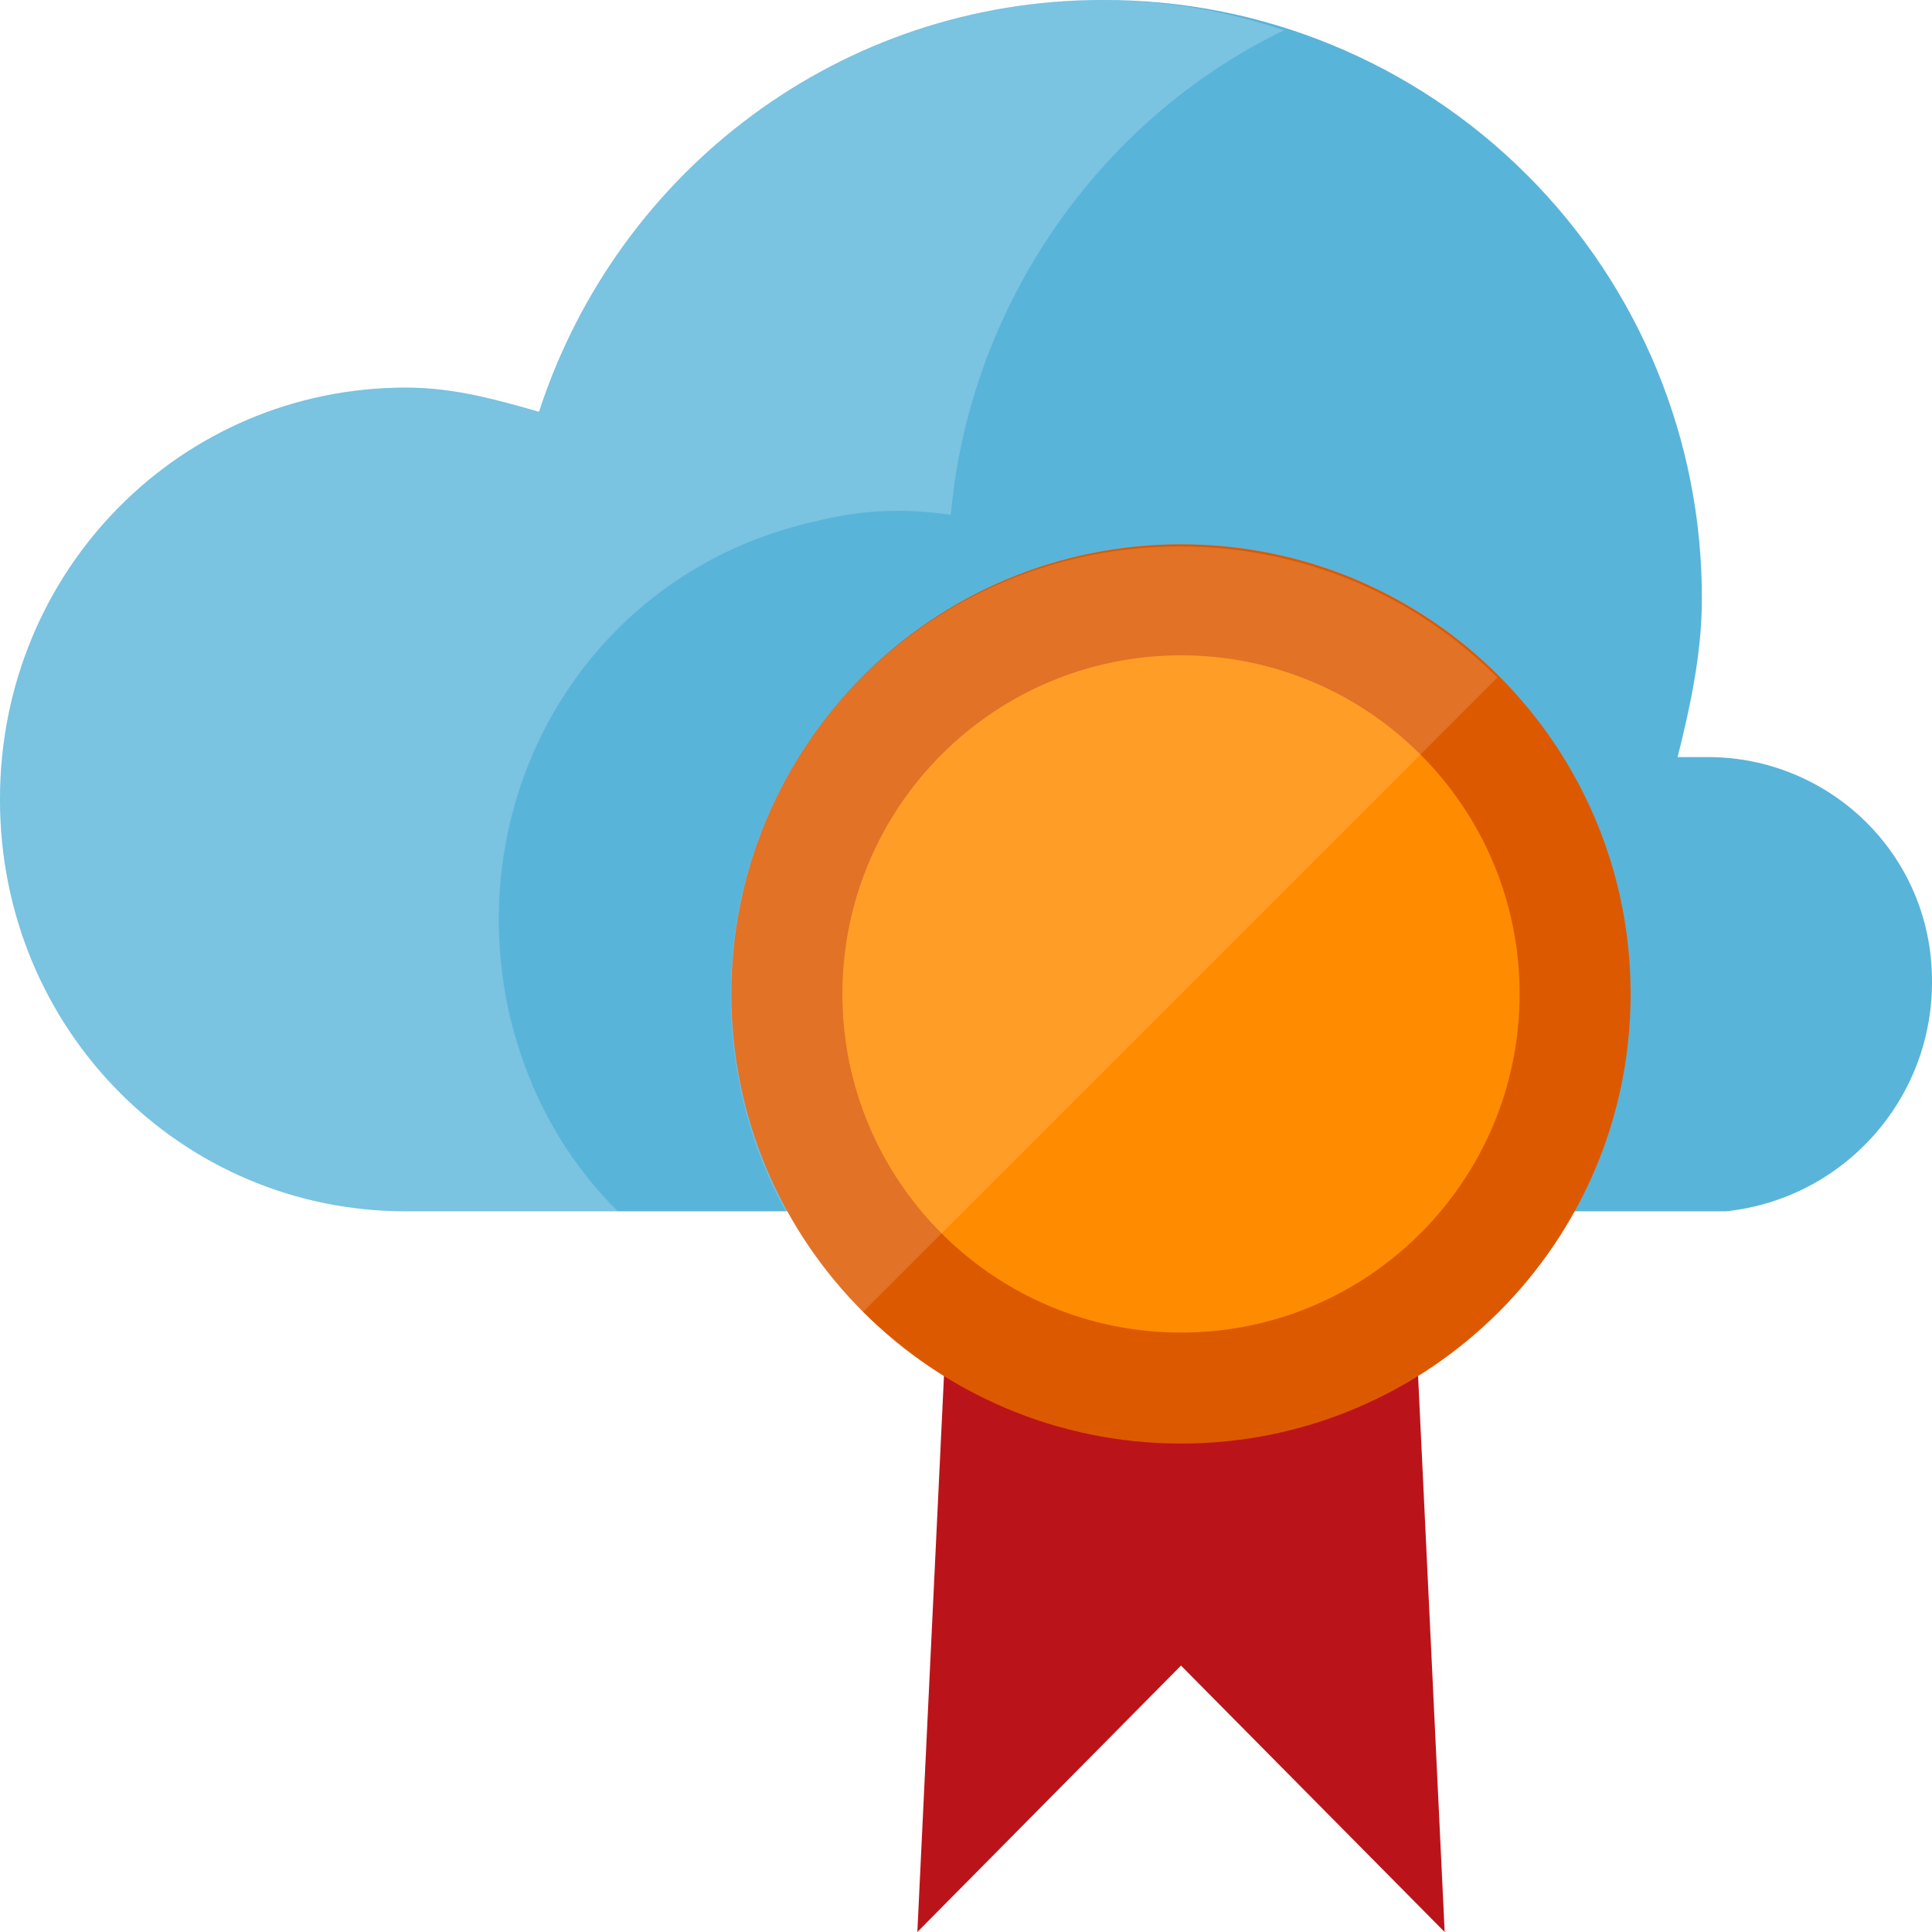
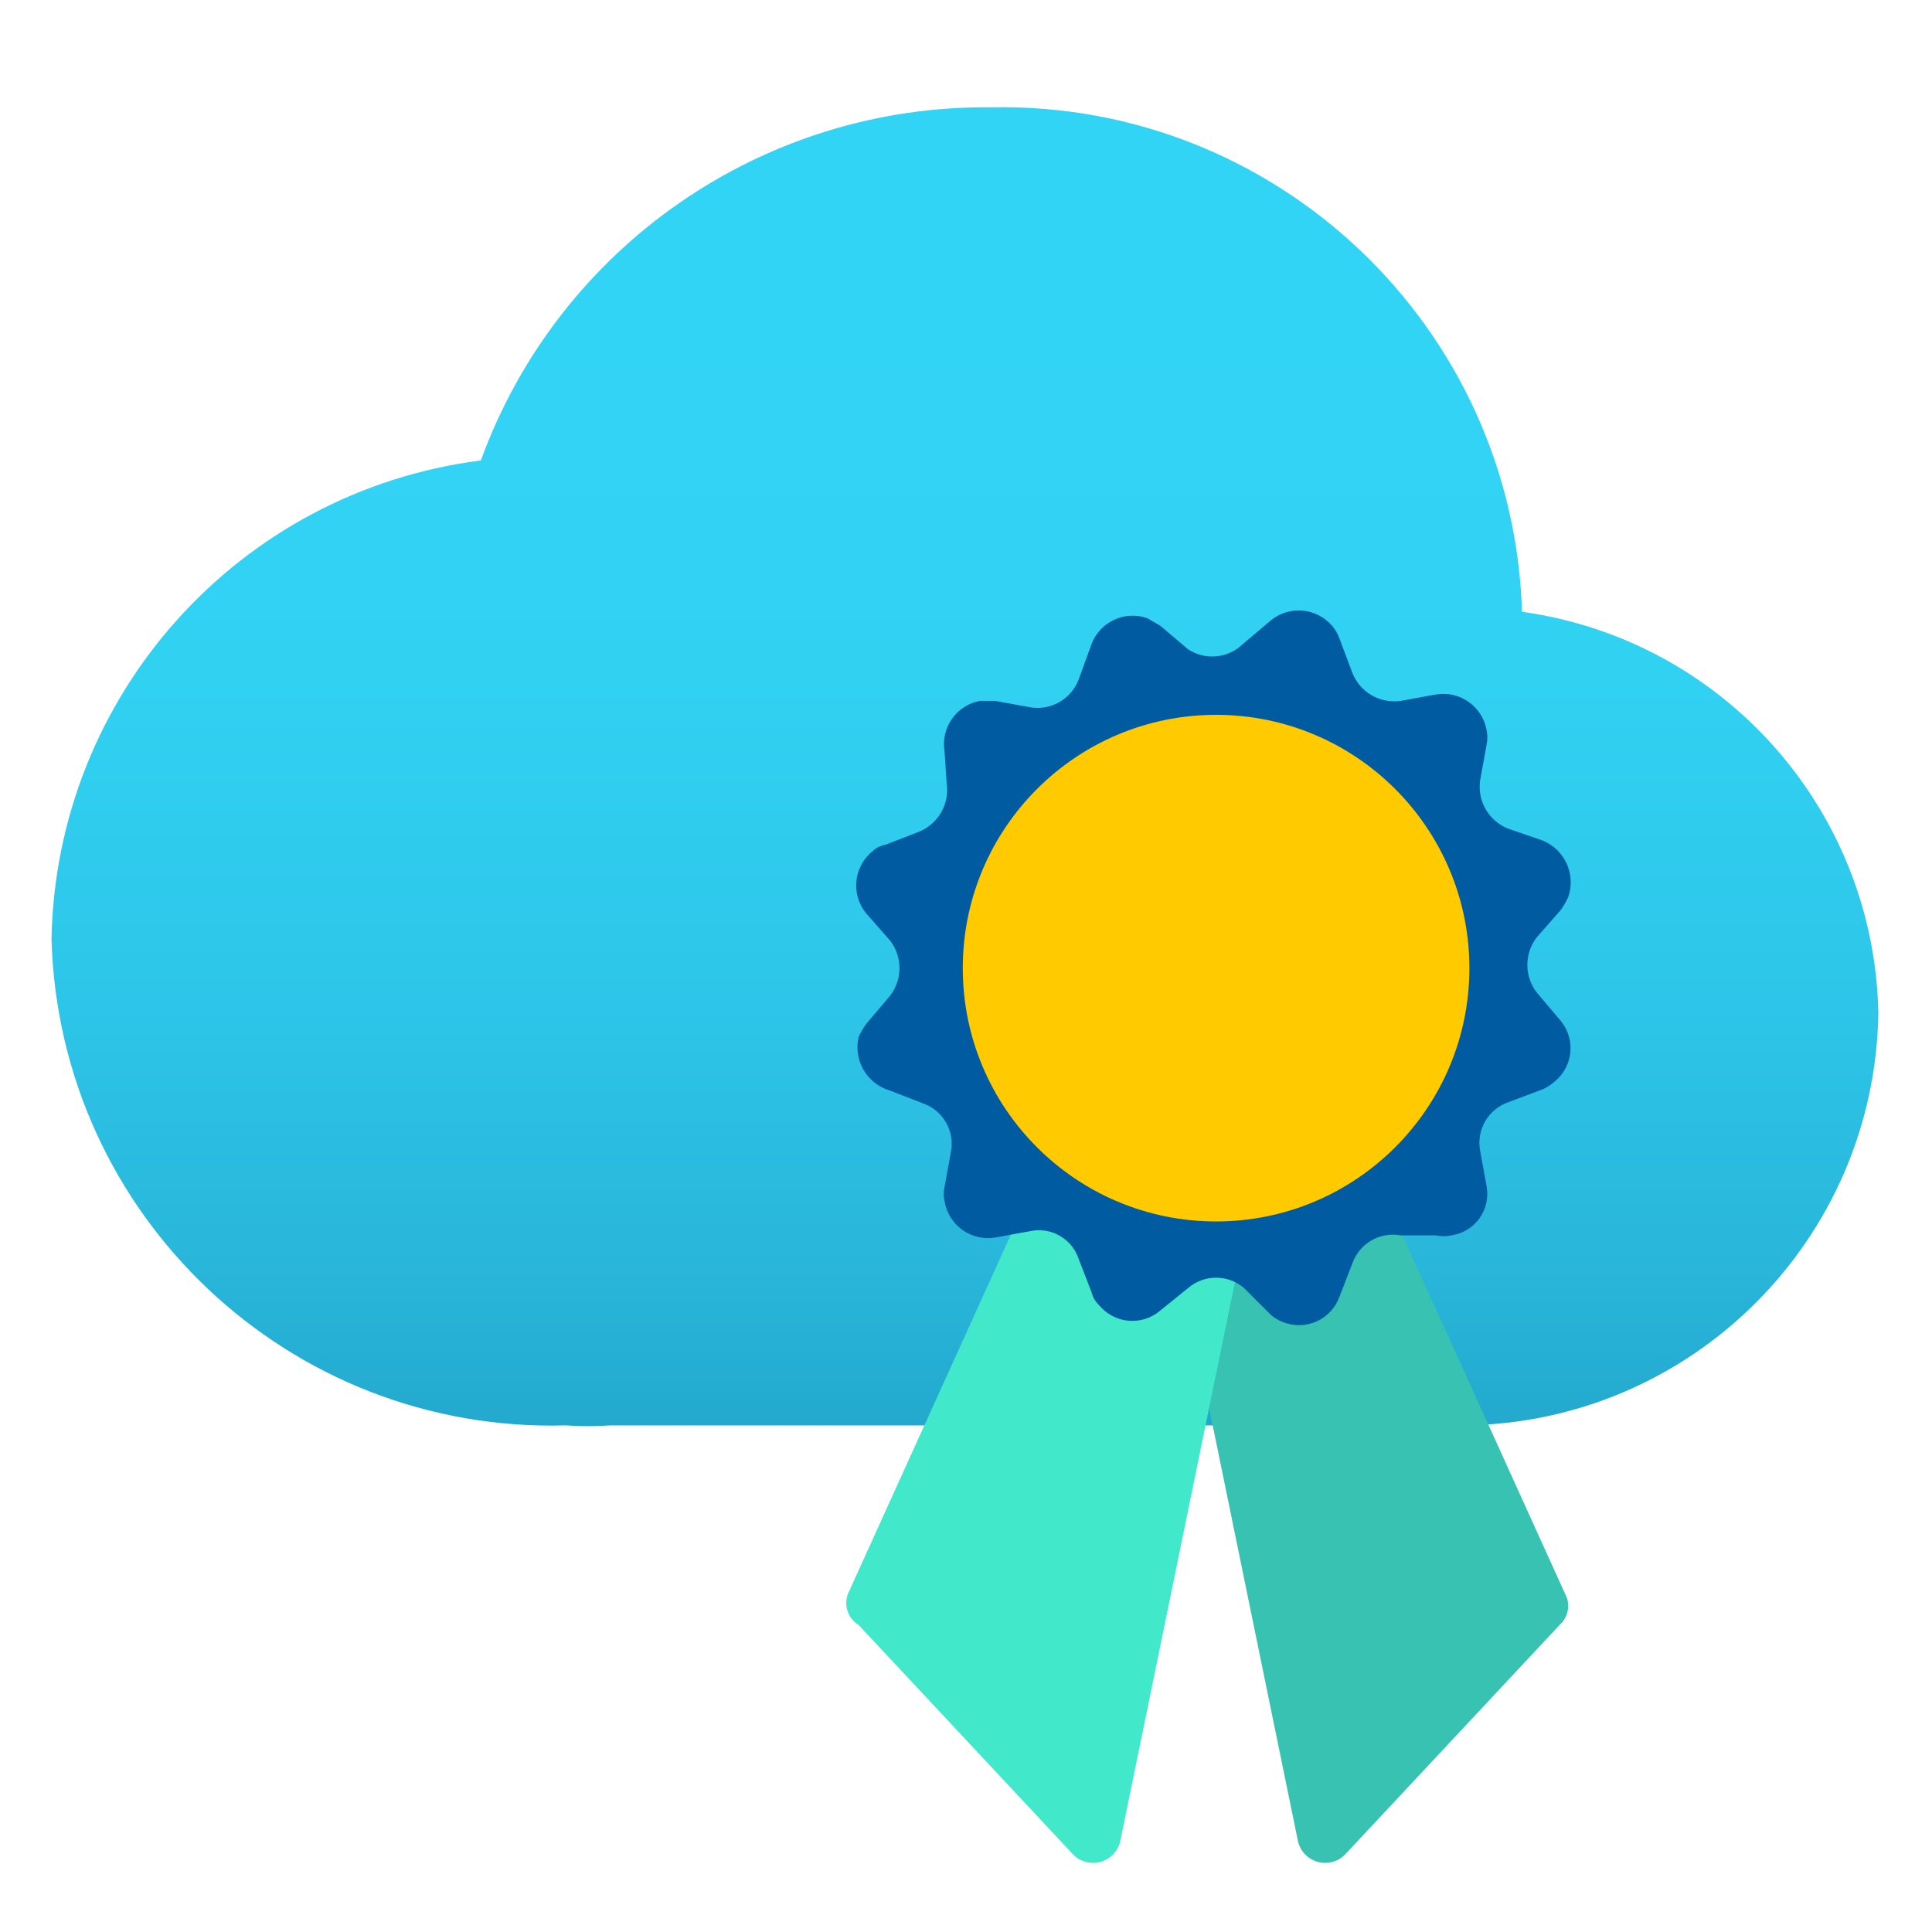
- <svg viewBox="0 0 50 50" class="" role="presentation" focusable="false" id="FxSymbol0-0b3" data-type="1">
+ <svg viewBox="0 0 18 18" data-islogo="true" class="" role="presentation" focusable="false" id="FxSymbol0-02e" data-type="336">
  <g>
-     <path d="M50 25.392c0-3.292-2.665-5.799-5.799-5.799h-.784c.313-1.254.627-2.665.627-4.075A15.453 15.453 0 0 0 28.527 0c-6.74 0-12.539 4.389-14.577 10.658-1.097-.313-2.194-.627-3.448-.627C4.702 10.031 0 14.734 0 20.69s4.702 10.658 10.502 10.658h34.169A5.96 5.96 0 0 0 50 25.392" style="fill: rgb(89, 180, 217);" />
-     <path opacity=".2" d="M15.987 31.348c-1.411-1.411-2.351-3.135-2.821-5.172-1.254-5.799 2.194-11.442 7.994-12.696 1.254-.313 2.351-.313 3.448-.157.47-5.329 3.762-10.188 8.621-12.539A14.755 14.755 0 0 0 28.527 0c-6.74 0-12.539 4.389-14.577 10.658-1.097-.313-2.194-.627-3.448-.627C4.702 10.031 0 14.734 0 20.69s4.702 10.658 10.502 10.658h5.485z" style="fill: rgb(255, 255, 255);" />
-     <path d="M36.526 31.972c-1.58 1.436-3.663 2.298-5.961 2.298s-4.381-.862-5.961-2.298L23.741 50l6.823-6.895L37.388 50l-.862-18.028z" style="fill: rgb(186, 20, 26);" />
-     <circle cx="30.564" cy="25.723" r="11.636" style="fill: rgb(221, 89, 0);" />
-     <circle cx="30.564" cy="25.723" r="8.763" style="fill: rgb(255, 140, 0);" />
-     <path opacity=".15" d="M22.305 33.983c-4.525-4.525-4.525-11.923 0-16.448s11.923-4.525 16.448 0L22.305 33.983z" style="fill: rgb(255, 255, 255);" />
+     <defs>
+       <linearGradient id="9b4b971a-fb5a-4299-ab97-14581e9298eb" x1="9" y1="-.88" x2="9" y2="16.01" gradientUnits="userSpaceOnUse">
+         <stop offset=".22" stop-color="#32d4f5" />
+         <stop offset=".43" stop-color="#31d1f2" />
+         <stop offset=".6" stop-color="#2dc6e9" />
+         <stop offset=".76" stop-color="#28b5d9" />
+         <stop offset=".91" stop-color="#1f9dc4" />
+         <stop offset="1" stop-color="#198ab3" />
+       </linearGradient>
+     </defs>
+     <path d="M17.5 9.44a3.85 3.85 0 0 0-3.32-3.74A4.85 4.85 0 0 0 9.23 1a5 5 0 0 0-4.75 3.29 4.58 4.58 0 0 0-4 4.46 4.66 4.66 0 0 0 4.79 4.53 3 3 0 0 0 .42 0h7.75a.64.64 0 0 0 .2 0 3.9 3.9 0 0 0 3.86-3.84z" fill="url(#9b4b971a-fb5a-4299-ab97-14581e9298eb)" />
+     <path d="M14.53 15.14l-2 2.14a.26.26 0 0 1-.44-.14l-1.21-5.9A.26.26 0 0 1 11 11l1.32-.54a.26.26 0 0 1 .33.13l1.95 4.3a.24.24 0 0 1-.07.25z" fill="#37c2b1" />
+     <path d="M8 15.14l2 2.14a.26.26 0 0 0 .44-.14l1.21-5.9a.26.26 0 0 0-.15-.28l-1.32-.54a.26.26 0 0 0-.33.13l-1.95 4.3a.24.24 0 0 0 .1.29z" fill="#42e8ca" />
+     <path d="M11.58 6l.26-.22a.41.41 0 0 1 .57.05.37.37 0 0 1 .07.12l.12.32a.42.42 0 0 0 .45.26l.33-.06a.41.41 0 0 1 .47.33.33.33 0 0 1 0 .14l-.06.33a.42.42 0 0 0 .26.45l.32.11a.42.42 0 0 1 .24.53.75.75 0 0 1-.07.12l-.22.25a.42.42 0 0 0 0 .52l.22.26a.4.4 0 0 1-.06.57.41.41 0 0 1-.11.07l-.32.12a.4.4 0 0 0-.26.45l.06.33a.39.39 0 0 1-.33.46.33.33 0 0 1-.14 0h-.33a.4.4 0 0 0-.45.26l-.12.31a.4.4 0 0 1-.52.24.37.37 0 0 1-.12-.07l-.25-.25a.4.4 0 0 0-.52 0l-.26.21a.4.4 0 0 1-.57-.05.24.24 0 0 1-.07-.12l-.12-.31a.39.39 0 0 0-.45-.26l-.33.06a.41.41 0 0 1-.47-.34.29.29 0 0 1 0-.13l.06-.33a.4.4 0 0 0-.26-.45l-.31-.12a.42.42 0 0 1-.29-.5.75.75 0 0 1 .07-.12l.22-.26a.42.42 0 0 0 0-.52l-.22-.25a.41.41 0 0 1 .06-.58.23.23 0 0 1 .12-.06l.31-.12a.42.42 0 0 0 .26-.45L8.8 7a.41.41 0 0 1 .33-.47h.14l.33.06a.41.41 0 0 0 .45-.26l.12-.33a.41.41 0 0 1 .52-.24l.12.07.26.22a.41.41 0 0 0 .51-.05z" fill="#005ba1" />
+     <circle cx="11.33" cy="9.02" r="2.36" fill="#ffca00" />
  </g>
</svg>
